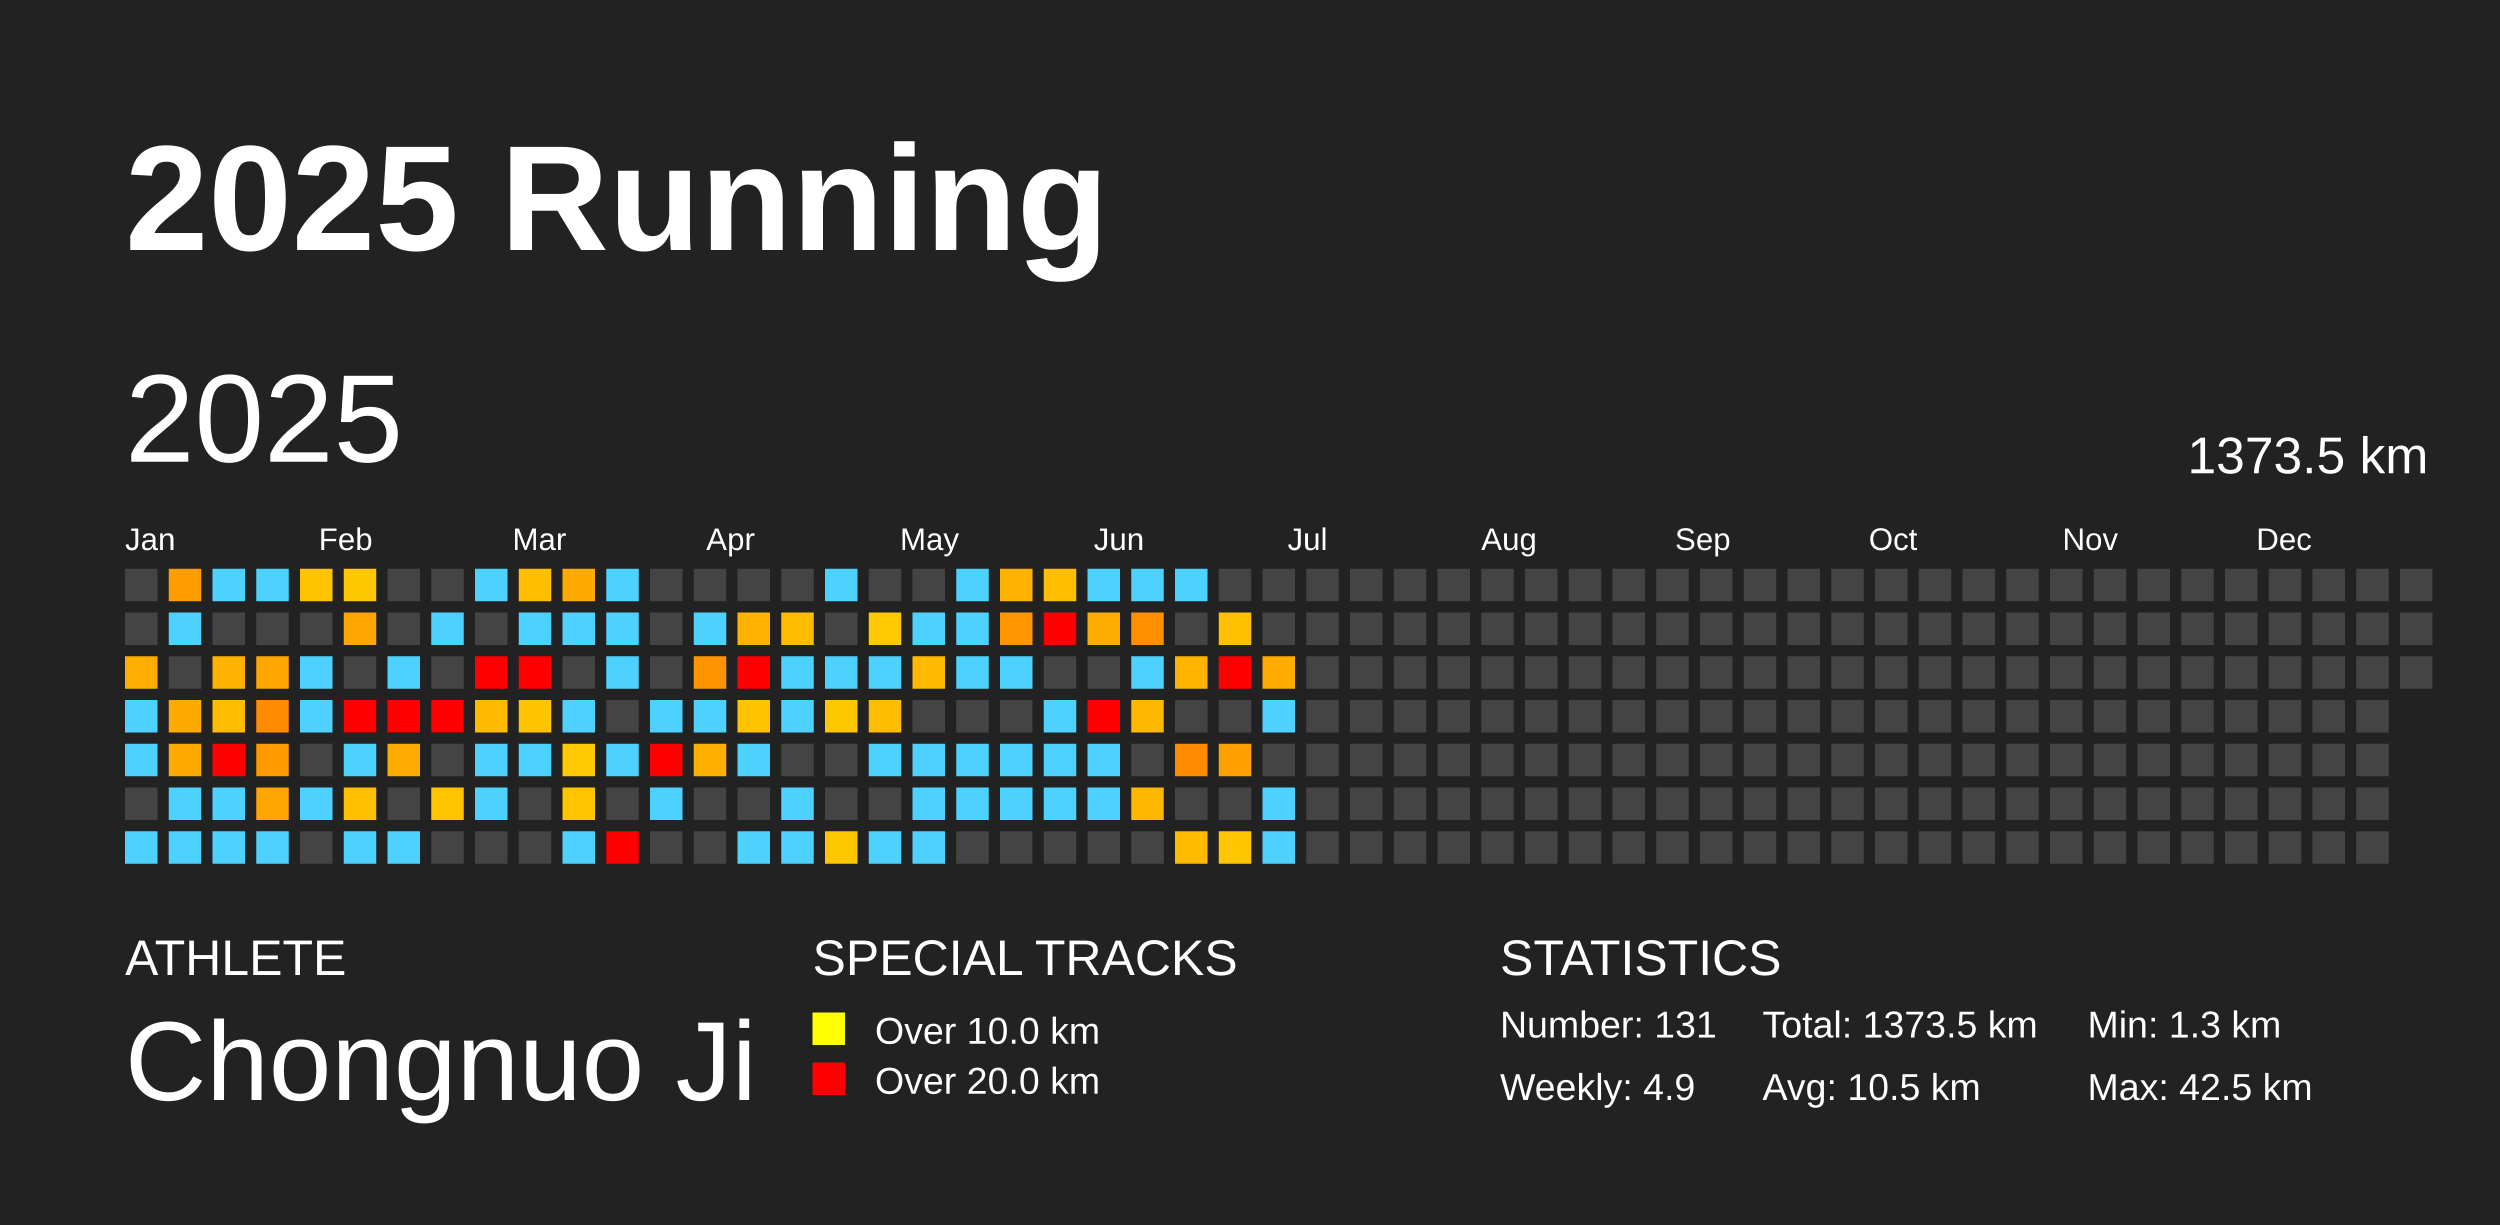
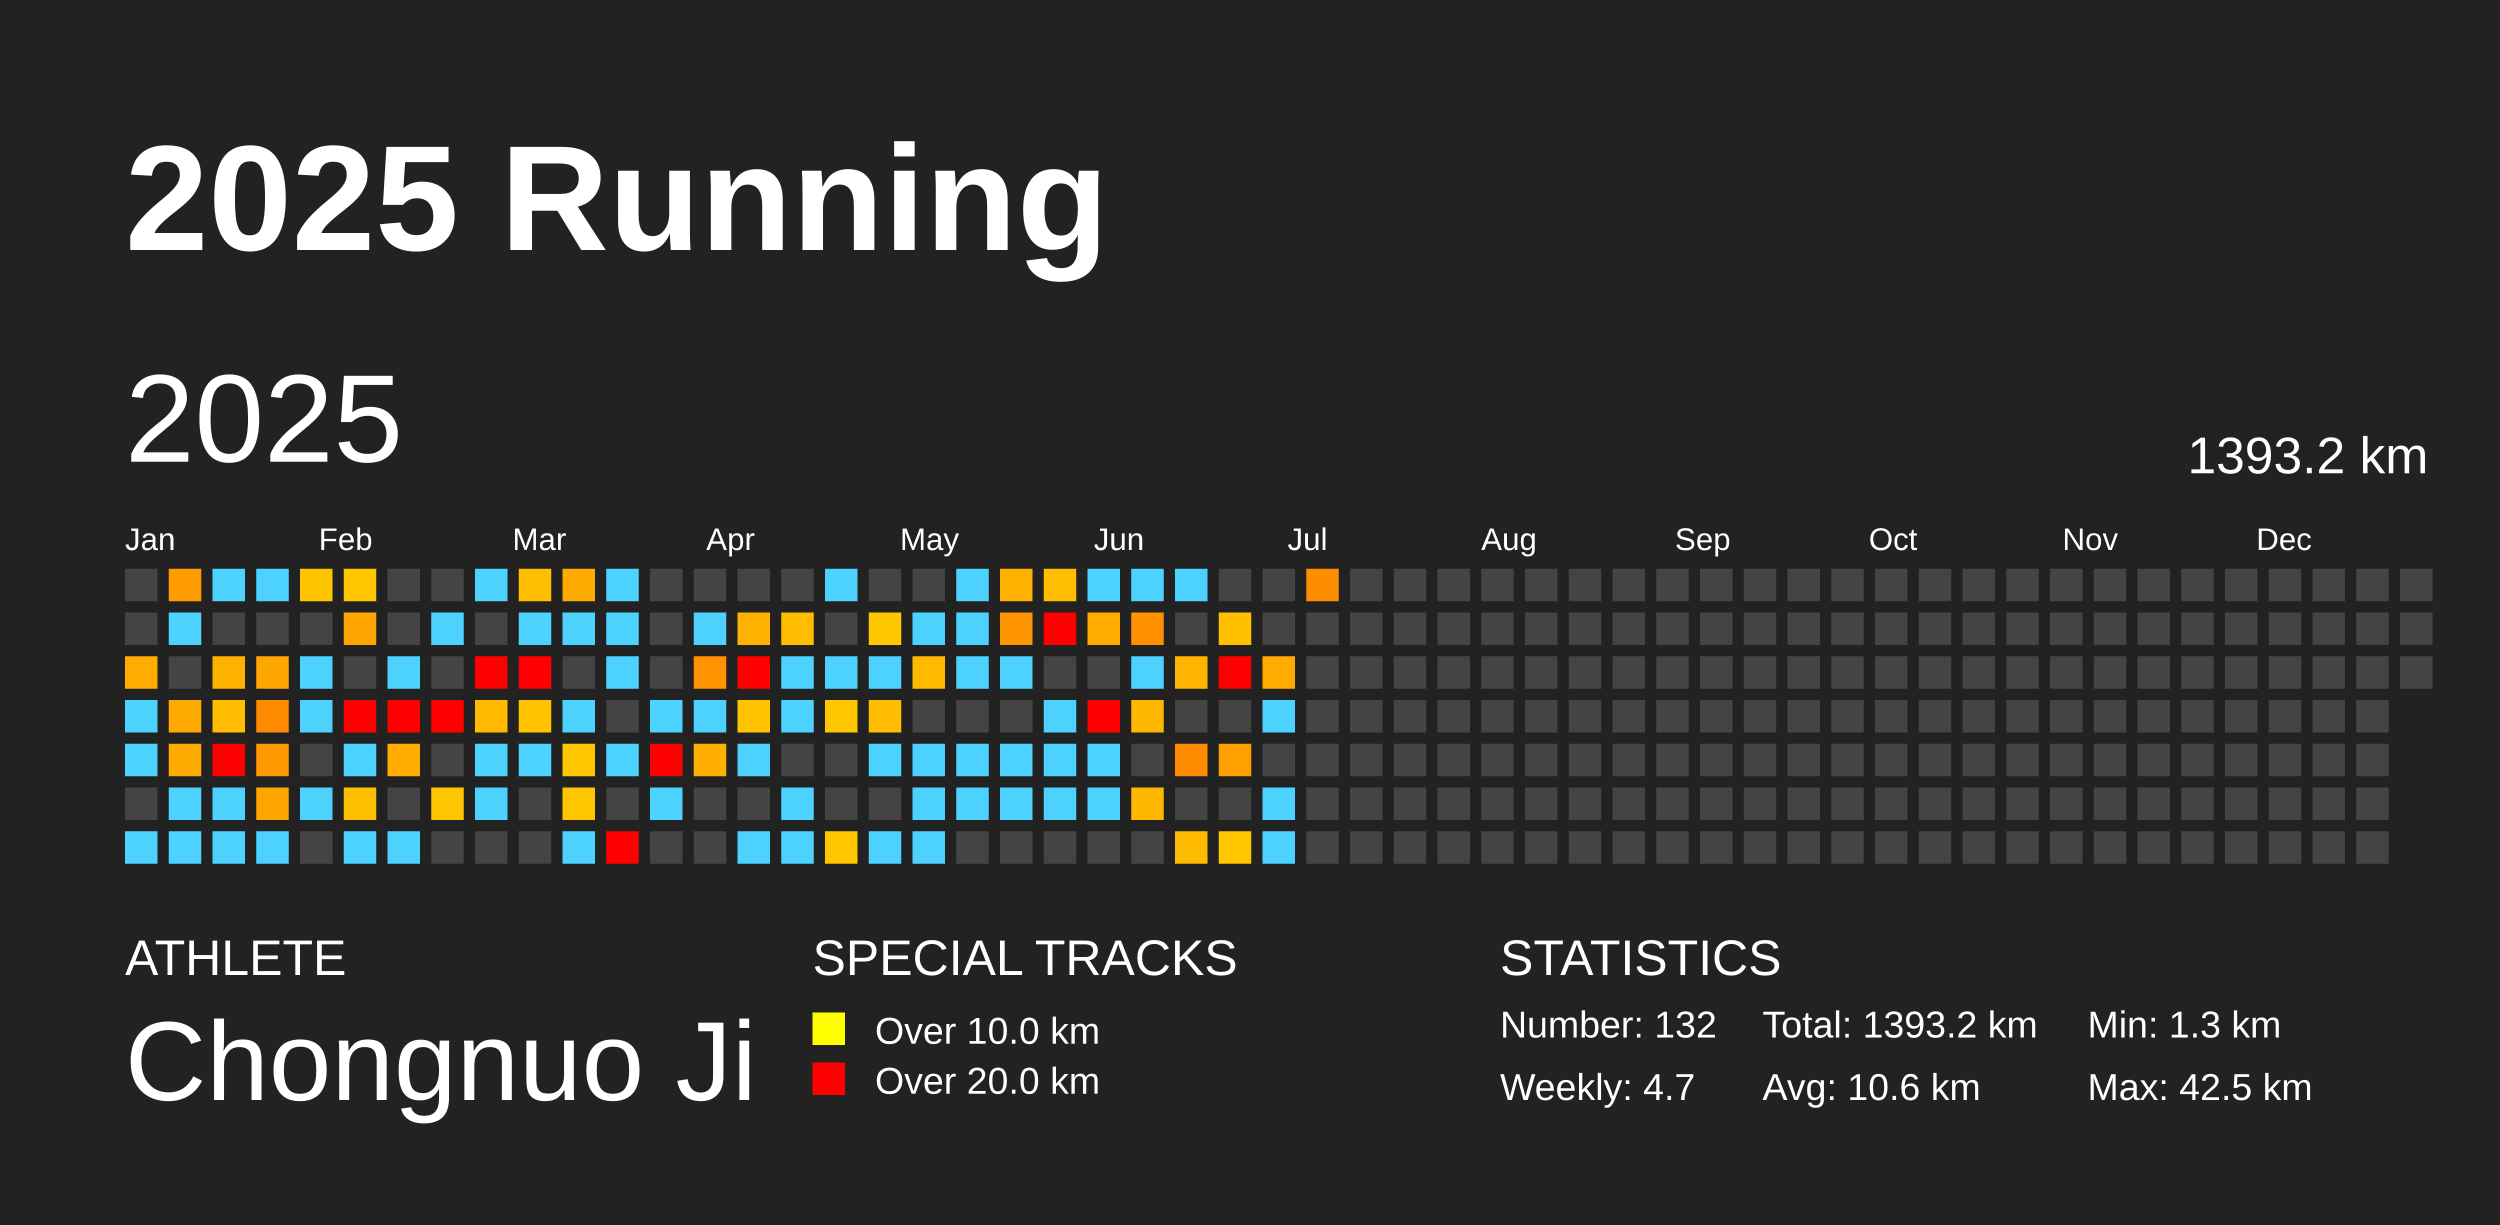
<svg xmlns="http://www.w3.org/2000/svg" baseProfile="full" height="98mm" version="1.1" viewBox="0,0,200,98" width="200mm">
  <defs />
  <rect fill="#222222" height="98" width="200" x="0" y="0" />
  <text fill="#FFFFFF" style="font-size:12px; font-family:Arial; font-weight:bold;" x="10" y="20">2025 Running</text>
  <text fill="#FFFFFF" style="font-size:4px; font-family:Arial" x="10" y="78">ATHLETE</text>
  <text fill="#FFFFFF" style="font-size:9px; font-family:Arial" x="10" y="88">Chongnuo Ji</text>
  <text fill="#FFFFFF" style="font-size:4px; font-family:Arial" x="65" y="78">SPECIAL TRACKS</text>
  <rect fill="yellow" height="2.6" width="2.6" x="65" y="81" />
  <text fill="#FFFFFF" style="font-size:3px; font-family:Arial" x="70" y="83.5">Over 10.0 km</text>
  <rect fill="red" height="2.6" width="2.6" x="65" y="85" />
  <text fill="#FFFFFF" style="font-size:3px; font-family:Arial" x="70" y="87.5">Over 20.0 km</text>
  <text fill="#FFFFFF" style="font-size:4px; font-family:Arial" x="120" y="78">STATISTICS</text>
-   <text fill="#FFFFFF" style="font-size:3px; font-family:Arial" x="120" y="83">Number: 131</text>
-   <text fill="#FFFFFF" style="font-size:3px; font-family:Arial" x="120" y="88">Weekly: 4.9</text>
-   <text fill="#FFFFFF" style="font-size:3px; font-family:Arial" x="141" y="83">Total: 1373.5 km</text>
-   <text fill="#FFFFFF" style="font-size:3px; font-family:Arial" x="141" y="88">Avg: 10.5 km</text>
+   <text fill="#FFFFFF" style="font-size:3px; font-family:Arial" x="120" y="83">Number: 132</text>
+   <text fill="#FFFFFF" style="font-size:3px; font-family:Arial" x="120" y="88">Weekly: 4.7</text>
+   <text fill="#FFFFFF" style="font-size:3px; font-family:Arial" x="141" y="83">Total: 1393.2 km</text>
+   <text fill="#FFFFFF" style="font-size:3px; font-family:Arial" x="141" y="88">Avg: 10.6 km</text>
  <text fill="#FFFFFF" style="font-size:3px; font-family:Arial" x="167" y="83">Min: 1.3 km</text>
  <text fill="#FFFFFF" style="font-size:3px; font-family:Arial" x="167" y="88">Max: 42.5 km</text>
  <text dominant-baseline="hanging" fill="#FFFFFF" style="font-size:10.0px; font-family:Arial;" x="10" y="30">2025</text>
-   <text dominant-baseline="hanging" fill="#FFFFFF" style="font-size:4.125px; font-family:Arial;" x="175" y="35">1373.5 km</text>
+   <text dominant-baseline="hanging" fill="#FFFFFF" style="font-size:4.125px; font-family:Arial;" x="175" y="35">1393.2 km</text>
  <text fill="#FFFFFF" style="font-size:2.5px; font-family:Arial" x="10.0" y="44">Jan</text>
  <text fill="#FFFFFF" style="font-size:2.5px; font-family:Arial" x="25.5" y="44">Feb</text>
  <text fill="#FFFFFF" style="font-size:2.5px; font-family:Arial" x="41.0" y="44">Mar</text>
  <text fill="#FFFFFF" style="font-size:2.5px; font-family:Arial" x="56.5" y="44">Apr</text>
  <text fill="#FFFFFF" style="font-size:2.5px; font-family:Arial" x="72.0" y="44">May</text>
  <text fill="#FFFFFF" style="font-size:2.5px; font-family:Arial" x="87.5" y="44">Jun</text>
  <text fill="#FFFFFF" style="font-size:2.5px; font-family:Arial" x="103.0" y="44">Jul</text>
  <text fill="#FFFFFF" style="font-size:2.5px; font-family:Arial" x="118.5" y="44">Aug</text>
  <text fill="#FFFFFF" style="font-size:2.5px; font-family:Arial" x="134.0" y="44">Sep</text>
  <text fill="#FFFFFF" style="font-size:2.5px; font-family:Arial" x="149.5" y="44">Oct</text>
  <text fill="#FFFFFF" style="font-size:2.5px; font-family:Arial" x="165.0" y="44">Nov</text>
  <text fill="#FFFFFF" style="font-size:2.5px; font-family:Arial" x="180.5" y="44">Dec</text>
  <rect fill="#444444" height="2.6" width="2.6" x="10.0" y="45.5" />
  <rect fill="#444444" height="2.6" width="2.6" x="10.0" y="49.0" />
  <rect fill="#ffad00" height="2.6" width="2.6" x="10.0" y="52.5" />
  <rect fill="#4dd2ff" height="2.6" width="2.6" x="10.0" y="56.0" />
  <rect fill="#4dd2ff" height="2.6" width="2.6" x="10.0" y="59.5" />
  <rect fill="#444444" height="2.6" width="2.6" x="10.0" y="63.0" />
  <rect fill="#4dd2ff" height="2.6" width="2.6" x="10.0" y="66.5" />
  <rect fill="#ff9d00" height="2.6" width="2.6" x="13.5" y="45.5" />
  <rect fill="#4dd2ff" height="2.6" width="2.6" x="13.5" y="49.0" />
  <rect fill="#444444" height="2.6" width="2.6" x="13.5" y="52.5" />
  <rect fill="#ffaa00" height="2.6" width="2.6" x="13.5" y="56.0" />
  <rect fill="#ffaa00" height="2.6" width="2.6" x="13.5" y="59.5" />
  <rect fill="#4dd2ff" height="2.6" width="2.6" x="13.5" y="63.0" />
  <rect fill="#4dd2ff" height="2.6" width="2.6" x="13.5" y="66.5" />
  <rect fill="#4dd2ff" height="2.6" width="2.6" x="17.0" y="45.5" />
  <rect fill="#444444" height="2.6" width="2.6" x="17.0" y="49.0" />
  <rect fill="#ffb300" height="2.6" width="2.6" x="17.0" y="52.5" />
  <rect fill="#ffbc00" height="2.6" width="2.6" x="17.0" y="56.0" />
  <rect fill="red" height="2.6" width="2.6" x="17.0" y="59.5" />
  <rect fill="#4dd2ff" height="2.6" width="2.6" x="17.0" y="63.0" />
  <rect fill="#4dd2ff" height="2.6" width="2.6" x="17.0" y="66.5" />
  <rect fill="#4dd2ff" height="2.6" width="2.6" x="20.5" y="45.5" />
  <rect fill="#444444" height="2.6" width="2.6" x="20.5" y="49.0" />
  <rect fill="#ffa600" height="2.6" width="2.6" x="20.5" y="52.5" />
  <rect fill="#ff8c00" height="2.6" width="2.6" x="20.5" y="56.0" />
  <rect fill="#ff9900" height="2.6" width="2.6" x="20.5" y="59.5" />
  <rect fill="#ffa500" height="2.6" width="2.6" x="20.5" y="63.0" />
  <rect fill="#4dd2ff" height="2.6" width="2.6" x="20.5" y="66.5" />
  <rect fill="#ffc400" height="2.6" width="2.6" x="24.0" y="45.5" />
  <rect fill="#444444" height="2.6" width="2.6" x="24.0" y="49.0" />
  <rect fill="#4dd2ff" height="2.6" width="2.6" x="24.0" y="52.5" />
  <rect fill="#4dd2ff" height="2.6" width="2.6" x="24.0" y="56.0" />
  <rect fill="#444444" height="2.6" width="2.6" x="24.0" y="59.5" />
  <rect fill="#4dd2ff" height="2.6" width="2.6" x="24.0" y="63.0" />
  <rect fill="#444444" height="2.6" width="2.6" x="24.0" y="66.5" />
  <rect fill="#ffc700" height="2.6" width="2.6" x="27.5" y="45.5" />
  <rect fill="#ffa700" height="2.6" width="2.6" x="27.5" y="49.0" />
  <rect fill="#444444" height="2.6" width="2.6" x="27.5" y="52.5" />
  <rect fill="red" height="2.6" width="2.6" x="27.5" y="56.0" />
  <rect fill="#4dd2ff" height="2.6" width="2.6" x="27.5" y="59.5" />
  <rect fill="#ffc000" height="2.6" width="2.6" x="27.5" y="63.0" />
  <rect fill="#4dd2ff" height="2.6" width="2.6" x="27.5" y="66.5" />
  <rect fill="#444444" height="2.6" width="2.6" x="31.0" y="45.5" />
  <rect fill="#444444" height="2.6" width="2.6" x="31.0" y="49.0" />
  <rect fill="#4dd2ff" height="2.6" width="2.6" x="31.0" y="52.5" />
  <rect fill="red" height="2.6" width="2.6" x="31.0" y="56.0" />
  <rect fill="#ffab00" height="2.6" width="2.6" x="31.0" y="59.5" />
  <rect fill="#444444" height="2.6" width="2.6" x="31.0" y="63.0" />
  <rect fill="#4dd2ff" height="2.6" width="2.6" x="31.0" y="66.5" />
  <rect fill="#444444" height="2.6" width="2.6" x="34.5" y="45.5" />
  <rect fill="#4dd2ff" height="2.6" width="2.6" x="34.5" y="49.0" />
  <rect fill="#444444" height="2.6" width="2.6" x="34.5" y="52.5" />
  <rect fill="red" height="2.6" width="2.6" x="34.5" y="56.0" />
  <rect fill="#444444" height="2.6" width="2.6" x="34.5" y="59.5" />
  <rect fill="#ffc500" height="2.6" width="2.6" x="34.5" y="63.0" />
  <rect fill="#444444" height="2.6" width="2.6" x="34.5" y="66.5" />
  <rect fill="#4dd2ff" height="2.6" width="2.6" x="38.0" y="45.5" />
  <rect fill="#444444" height="2.6" width="2.6" x="38.0" y="49.0" />
  <rect fill="red" height="2.6" width="2.6" x="38.0" y="52.5" />
  <rect fill="#ffba00" height="2.6" width="2.6" x="38.0" y="56.0" />
  <rect fill="#4dd2ff" height="2.6" width="2.6" x="38.0" y="59.5" />
  <rect fill="#4dd2ff" height="2.6" width="2.6" x="38.0" y="63.0" />
  <rect fill="#444444" height="2.6" width="2.6" x="38.0" y="66.5" />
  <rect fill="#ffbf00" height="2.6" width="2.6" x="41.5" y="45.5" />
  <rect fill="#4dd2ff" height="2.6" width="2.6" x="41.5" y="49.0" />
  <rect fill="red" height="2.6" width="2.6" x="41.5" y="52.5" />
  <rect fill="#ffc300" height="2.6" width="2.6" x="41.5" y="56.0" />
  <rect fill="#4dd2ff" height="2.6" width="2.6" x="41.5" y="59.5" />
  <rect fill="#444444" height="2.6" width="2.6" x="41.5" y="63.0" />
  <rect fill="#444444" height="2.6" width="2.6" x="41.5" y="66.5" />
  <rect fill="#ffaa00" height="2.6" width="2.6" x="45.0" y="45.5" />
  <rect fill="#4dd2ff" height="2.6" width="2.6" x="45.0" y="49.0" />
  <rect fill="#444444" height="2.6" width="2.6" x="45.0" y="52.5" />
  <rect fill="#4dd2ff" height="2.6" width="2.6" x="45.0" y="56.0" />
  <rect fill="#ffc800" height="2.6" width="2.6" x="45.0" y="59.5" />
  <rect fill="#ffc600" height="2.6" width="2.6" x="45.0" y="63.0" />
  <rect fill="#4dd2ff" height="2.6" width="2.6" x="45.0" y="66.5" />
  <rect fill="#4dd2ff" height="2.6" width="2.6" x="48.5" y="45.5" />
  <rect fill="#4dd2ff" height="2.6" width="2.6" x="48.5" y="49.0" />
  <rect fill="#4dd2ff" height="2.6" width="2.6" x="48.5" y="52.5" />
  <rect fill="#444444" height="2.6" width="2.6" x="48.5" y="56.0" />
  <rect fill="#4dd2ff" height="2.6" width="2.6" x="48.5" y="59.5" />
  <rect fill="#444444" height="2.6" width="2.6" x="48.5" y="63.0" />
  <rect fill="red" height="2.6" width="2.6" x="48.5" y="66.5" />
  <rect fill="#444444" height="2.6" width="2.6" x="52.0" y="45.5" />
  <rect fill="#444444" height="2.6" width="2.6" x="52.0" y="49.0" />
  <rect fill="#444444" height="2.6" width="2.6" x="52.0" y="52.5" />
  <rect fill="#4dd2ff" height="2.6" width="2.6" x="52.0" y="56.0" />
  <rect fill="red" height="2.6" width="2.6" x="52.0" y="59.5" />
  <rect fill="#4dd2ff" height="2.6" width="2.6" x="52.0" y="63.0" />
  <rect fill="#444444" height="2.6" width="2.6" x="52.0" y="66.5" />
  <rect fill="#444444" height="2.6" width="2.6" x="55.5" y="45.5" />
  <rect fill="#4dd2ff" height="2.6" width="2.6" x="55.5" y="49.0" />
  <rect fill="#ff9400" height="2.6" width="2.6" x="55.5" y="52.5" />
  <rect fill="#4dd2ff" height="2.6" width="2.6" x="55.5" y="56.0" />
  <rect fill="#ffaf00" height="2.6" width="2.6" x="55.5" y="59.5" />
  <rect fill="#444444" height="2.6" width="2.6" x="55.5" y="63.0" />
  <rect fill="#444444" height="2.6" width="2.6" x="55.5" y="66.5" />
  <rect fill="#444444" height="2.6" width="2.6" x="59.0" y="45.5" />
  <rect fill="#ffb300" height="2.6" width="2.6" x="59.0" y="49.0" />
  <rect fill="red" height="2.6" width="2.6" x="59.0" y="52.5" />
  <rect fill="#ffc300" height="2.6" width="2.6" x="59.0" y="56.0" />
  <rect fill="#4dd2ff" height="2.6" width="2.6" x="59.0" y="59.5" />
  <rect fill="#444444" height="2.6" width="2.6" x="59.0" y="63.0" />
  <rect fill="#4dd2ff" height="2.6" width="2.6" x="59.0" y="66.5" />
  <rect fill="#444444" height="2.6" width="2.6" x="62.5" y="45.5" />
  <rect fill="#ffbc00" height="2.6" width="2.6" x="62.5" y="49.0" />
  <rect fill="#4dd2ff" height="2.6" width="2.6" x="62.5" y="52.5" />
  <rect fill="#4dd2ff" height="2.6" width="2.6" x="62.5" y="56.0" />
  <rect fill="#444444" height="2.6" width="2.6" x="62.5" y="59.5" />
  <rect fill="#4dd2ff" height="2.6" width="2.6" x="62.5" y="63.0" />
  <rect fill="#4dd2ff" height="2.6" width="2.6" x="62.5" y="66.5" />
  <rect fill="#4dd2ff" height="2.6" width="2.6" x="66.0" y="45.5" />
  <rect fill="#444444" height="2.6" width="2.6" x="66.0" y="49.0" />
  <rect fill="#4dd2ff" height="2.6" width="2.6" x="66.0" y="52.5" />
  <rect fill="#ffc700" height="2.6" width="2.6" x="66.0" y="56.0" />
  <rect fill="#444444" height="2.6" width="2.6" x="66.0" y="59.5" />
  <rect fill="#444444" height="2.6" width="2.6" x="66.0" y="63.0" />
  <rect fill="#ffc700" height="2.6" width="2.6" x="66.0" y="66.5" />
  <rect fill="#444444" height="2.6" width="2.6" x="69.5" y="45.5" />
  <rect fill="#ffc800" height="2.6" width="2.6" x="69.5" y="49.0" />
  <rect fill="#4dd2ff" height="2.6" width="2.6" x="69.5" y="52.5" />
  <rect fill="#ffbc00" height="2.6" width="2.6" x="69.5" y="56.0" />
  <rect fill="#4dd2ff" height="2.6" width="2.6" x="69.5" y="59.5" />
  <rect fill="#444444" height="2.6" width="2.6" x="69.5" y="63.0" />
  <rect fill="#4dd2ff" height="2.6" width="2.6" x="69.5" y="66.5" />
  <rect fill="#444444" height="2.6" width="2.6" x="73.0" y="45.5" />
  <rect fill="#4dd2ff" height="2.6" width="2.6" x="73.0" y="49.0" />
  <rect fill="#ffba00" height="2.6" width="2.6" x="73.0" y="52.5" />
  <rect fill="#444444" height="2.6" width="2.6" x="73.0" y="56.0" />
  <rect fill="#4dd2ff" height="2.6" width="2.6" x="73.0" y="59.5" />
  <rect fill="#4dd2ff" height="2.6" width="2.6" x="73.0" y="63.0" />
  <rect fill="#4dd2ff" height="2.6" width="2.6" x="73.0" y="66.5" />
  <rect fill="#4dd2ff" height="2.6" width="2.6" x="76.5" y="45.5" />
  <rect fill="#4dd2ff" height="2.6" width="2.6" x="76.5" y="49.0" />
  <rect fill="#4dd2ff" height="2.6" width="2.6" x="76.5" y="52.5" />
  <rect fill="#444444" height="2.6" width="2.6" x="76.5" y="56.0" />
  <rect fill="#4dd2ff" height="2.6" width="2.6" x="76.5" y="59.5" />
  <rect fill="#4dd2ff" height="2.6" width="2.6" x="76.5" y="63.0" />
  <rect fill="#444444" height="2.6" width="2.6" x="76.5" y="66.5" />
  <rect fill="#ffb100" height="2.6" width="2.6" x="80.0" y="45.5" />
  <rect fill="#ff9500" height="2.6" width="2.6" x="80.0" y="49.0" />
  <rect fill="#4dd2ff" height="2.6" width="2.6" x="80.0" y="52.5" />
  <rect fill="#444444" height="2.6" width="2.6" x="80.0" y="56.0" />
  <rect fill="#4dd2ff" height="2.6" width="2.6" x="80.0" y="59.5" />
  <rect fill="#4dd2ff" height="2.6" width="2.6" x="80.0" y="63.0" />
  <rect fill="#444444" height="2.6" width="2.6" x="80.0" y="66.5" />
  <rect fill="#ffbe00" height="2.6" width="2.6" x="83.5" y="45.5" />
  <rect fill="red" height="2.6" width="2.6" x="83.5" y="49.0" />
  <rect fill="#444444" height="2.6" width="2.6" x="83.5" y="52.5" />
  <rect fill="#4dd2ff" height="2.6" width="2.6" x="83.5" y="56.0" />
  <rect fill="#4dd2ff" height="2.6" width="2.6" x="83.5" y="59.5" />
  <rect fill="#4dd2ff" height="2.6" width="2.6" x="83.5" y="63.0" />
  <rect fill="#444444" height="2.6" width="2.6" x="83.5" y="66.5" />
  <rect fill="#4dd2ff" height="2.6" width="2.6" x="87.0" y="45.5" />
  <rect fill="#ffac00" height="2.6" width="2.6" x="87.0" y="49.0" />
  <rect fill="#444444" height="2.6" width="2.6" x="87.0" y="52.5" />
  <rect fill="red" height="2.6" width="2.6" x="87.0" y="56.0" />
  <rect fill="#4dd2ff" height="2.6" width="2.6" x="87.0" y="59.5" />
  <rect fill="#4dd2ff" height="2.6" width="2.6" x="87.0" y="63.0" />
  <rect fill="#444444" height="2.6" width="2.6" x="87.0" y="66.5" />
  <rect fill="#4dd2ff" height="2.6" width="2.6" x="90.5" y="45.5" />
  <rect fill="#ff9100" height="2.6" width="2.6" x="90.5" y="49.0" />
  <rect fill="#4dd2ff" height="2.6" width="2.6" x="90.5" y="52.5" />
  <rect fill="#ffb700" height="2.6" width="2.6" x="90.5" y="56.0" />
  <rect fill="#444444" height="2.6" width="2.6" x="90.5" y="59.5" />
  <rect fill="#ffb700" height="2.6" width="2.6" x="90.5" y="63.0" />
  <rect fill="#444444" height="2.6" width="2.6" x="90.5" y="66.5" />
  <rect fill="#4dd2ff" height="2.6" width="2.6" x="94.0" y="45.5" />
  <rect fill="#444444" height="2.6" width="2.6" x="94.0" y="49.0" />
  <rect fill="#ffb400" height="2.6" width="2.6" x="94.0" y="52.5" />
  <rect fill="#444444" height="2.6" width="2.6" x="94.0" y="56.0" />
  <rect fill="#ff8c00" height="2.6" width="2.6" x="94.0" y="59.5" />
  <rect fill="#444444" height="2.6" width="2.6" x="94.0" y="63.0" />
  <rect fill="#ffbb00" height="2.6" width="2.6" x="94.0" y="66.5" />
  <rect fill="#444444" height="2.6" width="2.6" x="97.5" y="45.5" />
  <rect fill="#ffc000" height="2.6" width="2.6" x="97.5" y="49.0" />
  <rect fill="red" height="2.6" width="2.6" x="97.5" y="52.5" />
  <rect fill="#444444" height="2.6" width="2.6" x="97.5" y="56.0" />
  <rect fill="#ffa000" height="2.6" width="2.6" x="97.5" y="59.5" />
  <rect fill="#444444" height="2.6" width="2.6" x="97.5" y="63.0" />
  <rect fill="#ffc600" height="2.6" width="2.6" x="97.5" y="66.5" />
  <rect fill="#444444" height="2.6" width="2.6" x="101.0" y="45.5" />
  <rect fill="#444444" height="2.6" width="2.6" x="101.0" y="49.0" />
  <rect fill="#ffab00" height="2.6" width="2.6" x="101.0" y="52.5" />
  <rect fill="#4dd2ff" height="2.6" width="2.6" x="101.0" y="56.0" />
  <rect fill="#444444" height="2.6" width="2.6" x="101.0" y="59.5" />
  <rect fill="#4dd2ff" height="2.6" width="2.6" x="101.0" y="63.0" />
  <rect fill="#4dd2ff" height="2.6" width="2.6" x="101.0" y="66.5" />
-   <rect fill="#444444" height="2.6" width="2.6" x="104.5" y="45.5" />
+   <rect fill="#ff8d00" height="2.6" width="2.6" x="104.5" y="45.5" />
  <rect fill="#444444" height="2.6" width="2.6" x="104.5" y="49.0" />
  <rect fill="#444444" height="2.6" width="2.6" x="104.5" y="52.5" />
  <rect fill="#444444" height="2.6" width="2.6" x="104.5" y="56.0" />
  <rect fill="#444444" height="2.6" width="2.6" x="104.5" y="59.5" />
  <rect fill="#444444" height="2.6" width="2.6" x="104.5" y="63.0" />
  <rect fill="#444444" height="2.6" width="2.6" x="104.5" y="66.5" />
  <rect fill="#444444" height="2.6" width="2.6" x="108.0" y="45.5" />
  <rect fill="#444444" height="2.6" width="2.6" x="108.0" y="49.0" />
  <rect fill="#444444" height="2.6" width="2.6" x="108.0" y="52.5" />
  <rect fill="#444444" height="2.6" width="2.6" x="108.0" y="56.0" />
  <rect fill="#444444" height="2.6" width="2.6" x="108.0" y="59.5" />
  <rect fill="#444444" height="2.6" width="2.6" x="108.0" y="63.0" />
  <rect fill="#444444" height="2.6" width="2.6" x="108.0" y="66.5" />
  <rect fill="#444444" height="2.6" width="2.6" x="111.5" y="45.5" />
  <rect fill="#444444" height="2.6" width="2.6" x="111.5" y="49.0" />
  <rect fill="#444444" height="2.6" width="2.6" x="111.5" y="52.5" />
  <rect fill="#444444" height="2.6" width="2.6" x="111.5" y="56.0" />
  <rect fill="#444444" height="2.6" width="2.6" x="111.5" y="59.5" />
  <rect fill="#444444" height="2.6" width="2.6" x="111.5" y="63.0" />
  <rect fill="#444444" height="2.6" width="2.6" x="111.5" y="66.5" />
  <rect fill="#444444" height="2.6" width="2.6" x="115.0" y="45.5" />
  <rect fill="#444444" height="2.6" width="2.6" x="115.0" y="49.0" />
  <rect fill="#444444" height="2.6" width="2.6" x="115.0" y="52.5" />
  <rect fill="#444444" height="2.6" width="2.6" x="115.0" y="56.0" />
  <rect fill="#444444" height="2.6" width="2.6" x="115.0" y="59.5" />
  <rect fill="#444444" height="2.6" width="2.6" x="115.0" y="63.0" />
  <rect fill="#444444" height="2.6" width="2.6" x="115.0" y="66.5" />
  <rect fill="#444444" height="2.6" width="2.6" x="118.5" y="45.5" />
  <rect fill="#444444" height="2.6" width="2.6" x="118.5" y="49.0" />
  <rect fill="#444444" height="2.6" width="2.6" x="118.5" y="52.5" />
  <rect fill="#444444" height="2.6" width="2.6" x="118.5" y="56.0" />
  <rect fill="#444444" height="2.6" width="2.6" x="118.5" y="59.5" />
  <rect fill="#444444" height="2.6" width="2.6" x="118.5" y="63.0" />
  <rect fill="#444444" height="2.6" width="2.6" x="118.5" y="66.5" />
  <rect fill="#444444" height="2.6" width="2.6" x="122.0" y="45.5" />
  <rect fill="#444444" height="2.6" width="2.6" x="122.0" y="49.0" />
  <rect fill="#444444" height="2.6" width="2.6" x="122.0" y="52.5" />
  <rect fill="#444444" height="2.6" width="2.6" x="122.0" y="56.0" />
  <rect fill="#444444" height="2.6" width="2.6" x="122.0" y="59.5" />
  <rect fill="#444444" height="2.6" width="2.6" x="122.0" y="63.0" />
  <rect fill="#444444" height="2.6" width="2.6" x="122.0" y="66.5" />
  <rect fill="#444444" height="2.6" width="2.6" x="125.5" y="45.5" />
  <rect fill="#444444" height="2.6" width="2.6" x="125.5" y="49.0" />
  <rect fill="#444444" height="2.6" width="2.6" x="125.5" y="52.5" />
  <rect fill="#444444" height="2.6" width="2.6" x="125.5" y="56.0" />
  <rect fill="#444444" height="2.6" width="2.6" x="125.5" y="59.5" />
  <rect fill="#444444" height="2.6" width="2.6" x="125.5" y="63.0" />
  <rect fill="#444444" height="2.6" width="2.6" x="125.5" y="66.5" />
  <rect fill="#444444" height="2.6" width="2.6" x="129.0" y="45.5" />
  <rect fill="#444444" height="2.6" width="2.6" x="129.0" y="49.0" />
  <rect fill="#444444" height="2.6" width="2.6" x="129.0" y="52.5" />
  <rect fill="#444444" height="2.6" width="2.6" x="129.0" y="56.0" />
  <rect fill="#444444" height="2.6" width="2.6" x="129.0" y="59.5" />
  <rect fill="#444444" height="2.6" width="2.6" x="129.0" y="63.0" />
  <rect fill="#444444" height="2.6" width="2.6" x="129.0" y="66.5" />
  <rect fill="#444444" height="2.6" width="2.6" x="132.5" y="45.5" />
  <rect fill="#444444" height="2.6" width="2.6" x="132.5" y="49.0" />
  <rect fill="#444444" height="2.6" width="2.6" x="132.5" y="52.5" />
  <rect fill="#444444" height="2.6" width="2.6" x="132.5" y="56.0" />
  <rect fill="#444444" height="2.6" width="2.6" x="132.5" y="59.5" />
  <rect fill="#444444" height="2.6" width="2.6" x="132.5" y="63.0" />
  <rect fill="#444444" height="2.6" width="2.6" x="132.5" y="66.5" />
  <rect fill="#444444" height="2.6" width="2.6" x="136.0" y="45.5" />
  <rect fill="#444444" height="2.6" width="2.6" x="136.0" y="49.0" />
  <rect fill="#444444" height="2.6" width="2.6" x="136.0" y="52.5" />
  <rect fill="#444444" height="2.6" width="2.6" x="136.0" y="56.0" />
  <rect fill="#444444" height="2.6" width="2.6" x="136.0" y="59.5" />
  <rect fill="#444444" height="2.6" width="2.6" x="136.0" y="63.0" />
  <rect fill="#444444" height="2.6" width="2.6" x="136.0" y="66.5" />
  <rect fill="#444444" height="2.6" width="2.6" x="139.5" y="45.5" />
  <rect fill="#444444" height="2.6" width="2.6" x="139.5" y="49.0" />
  <rect fill="#444444" height="2.6" width="2.6" x="139.5" y="52.5" />
  <rect fill="#444444" height="2.6" width="2.6" x="139.5" y="56.0" />
  <rect fill="#444444" height="2.6" width="2.6" x="139.5" y="59.5" />
  <rect fill="#444444" height="2.6" width="2.6" x="139.5" y="63.0" />
  <rect fill="#444444" height="2.6" width="2.6" x="139.5" y="66.5" />
  <rect fill="#444444" height="2.6" width="2.6" x="143.0" y="45.5" />
  <rect fill="#444444" height="2.6" width="2.6" x="143.0" y="49.0" />
  <rect fill="#444444" height="2.6" width="2.6" x="143.0" y="52.5" />
  <rect fill="#444444" height="2.6" width="2.6" x="143.0" y="56.0" />
  <rect fill="#444444" height="2.6" width="2.6" x="143.0" y="59.5" />
  <rect fill="#444444" height="2.6" width="2.6" x="143.0" y="63.0" />
  <rect fill="#444444" height="2.6" width="2.6" x="143.0" y="66.5" />
  <rect fill="#444444" height="2.6" width="2.6" x="146.5" y="45.5" />
  <rect fill="#444444" height="2.6" width="2.6" x="146.5" y="49.0" />
  <rect fill="#444444" height="2.6" width="2.6" x="146.5" y="52.5" />
  <rect fill="#444444" height="2.6" width="2.6" x="146.5" y="56.0" />
  <rect fill="#444444" height="2.6" width="2.6" x="146.5" y="59.5" />
  <rect fill="#444444" height="2.6" width="2.6" x="146.5" y="63.0" />
  <rect fill="#444444" height="2.6" width="2.6" x="146.5" y="66.5" />
  <rect fill="#444444" height="2.6" width="2.6" x="150.0" y="45.5" />
  <rect fill="#444444" height="2.6" width="2.6" x="150.0" y="49.0" />
  <rect fill="#444444" height="2.6" width="2.6" x="150.0" y="52.5" />
  <rect fill="#444444" height="2.6" width="2.6" x="150.0" y="56.0" />
  <rect fill="#444444" height="2.6" width="2.6" x="150.0" y="59.5" />
  <rect fill="#444444" height="2.6" width="2.6" x="150.0" y="63.0" />
  <rect fill="#444444" height="2.6" width="2.6" x="150.0" y="66.5" />
  <rect fill="#444444" height="2.6" width="2.6" x="153.5" y="45.5" />
  <rect fill="#444444" height="2.6" width="2.6" x="153.5" y="49.0" />
  <rect fill="#444444" height="2.6" width="2.6" x="153.5" y="52.5" />
  <rect fill="#444444" height="2.6" width="2.6" x="153.5" y="56.0" />
  <rect fill="#444444" height="2.6" width="2.6" x="153.5" y="59.5" />
  <rect fill="#444444" height="2.6" width="2.6" x="153.5" y="63.0" />
  <rect fill="#444444" height="2.6" width="2.6" x="153.5" y="66.5" />
  <rect fill="#444444" height="2.6" width="2.6" x="157.0" y="45.5" />
  <rect fill="#444444" height="2.6" width="2.6" x="157.0" y="49.0" />
  <rect fill="#444444" height="2.6" width="2.6" x="157.0" y="52.5" />
  <rect fill="#444444" height="2.6" width="2.6" x="157.0" y="56.0" />
  <rect fill="#444444" height="2.6" width="2.6" x="157.0" y="59.5" />
  <rect fill="#444444" height="2.6" width="2.6" x="157.0" y="63.0" />
  <rect fill="#444444" height="2.6" width="2.6" x="157.0" y="66.5" />
  <rect fill="#444444" height="2.6" width="2.6" x="160.5" y="45.5" />
  <rect fill="#444444" height="2.6" width="2.6" x="160.5" y="49.0" />
  <rect fill="#444444" height="2.6" width="2.6" x="160.5" y="52.5" />
  <rect fill="#444444" height="2.6" width="2.6" x="160.5" y="56.0" />
  <rect fill="#444444" height="2.6" width="2.6" x="160.5" y="59.5" />
  <rect fill="#444444" height="2.6" width="2.6" x="160.5" y="63.0" />
  <rect fill="#444444" height="2.6" width="2.6" x="160.5" y="66.5" />
  <rect fill="#444444" height="2.6" width="2.6" x="164.0" y="45.5" />
  <rect fill="#444444" height="2.6" width="2.6" x="164.0" y="49.0" />
  <rect fill="#444444" height="2.6" width="2.6" x="164.0" y="52.5" />
  <rect fill="#444444" height="2.6" width="2.6" x="164.0" y="56.0" />
  <rect fill="#444444" height="2.6" width="2.6" x="164.0" y="59.5" />
  <rect fill="#444444" height="2.6" width="2.6" x="164.0" y="63.0" />
  <rect fill="#444444" height="2.6" width="2.6" x="164.0" y="66.5" />
  <rect fill="#444444" height="2.6" width="2.6" x="167.5" y="45.5" />
  <rect fill="#444444" height="2.6" width="2.6" x="167.5" y="49.0" />
  <rect fill="#444444" height="2.6" width="2.6" x="167.5" y="52.5" />
  <rect fill="#444444" height="2.6" width="2.6" x="167.5" y="56.0" />
  <rect fill="#444444" height="2.6" width="2.6" x="167.5" y="59.5" />
  <rect fill="#444444" height="2.6" width="2.6" x="167.5" y="63.0" />
  <rect fill="#444444" height="2.6" width="2.6" x="167.5" y="66.5" />
  <rect fill="#444444" height="2.6" width="2.6" x="171.0" y="45.5" />
  <rect fill="#444444" height="2.6" width="2.6" x="171.0" y="49.0" />
  <rect fill="#444444" height="2.6" width="2.6" x="171.0" y="52.5" />
  <rect fill="#444444" height="2.6" width="2.6" x="171.0" y="56.0" />
  <rect fill="#444444" height="2.6" width="2.6" x="171.0" y="59.5" />
  <rect fill="#444444" height="2.6" width="2.6" x="171.0" y="63.0" />
  <rect fill="#444444" height="2.6" width="2.6" x="171.0" y="66.5" />
  <rect fill="#444444" height="2.6" width="2.6" x="174.5" y="45.5" />
  <rect fill="#444444" height="2.6" width="2.6" x="174.5" y="49.0" />
  <rect fill="#444444" height="2.6" width="2.6" x="174.5" y="52.5" />
  <rect fill="#444444" height="2.6" width="2.6" x="174.5" y="56.0" />
  <rect fill="#444444" height="2.6" width="2.6" x="174.5" y="59.5" />
  <rect fill="#444444" height="2.6" width="2.6" x="174.5" y="63.0" />
  <rect fill="#444444" height="2.6" width="2.6" x="174.5" y="66.5" />
  <rect fill="#444444" height="2.6" width="2.6" x="178.0" y="45.5" />
  <rect fill="#444444" height="2.6" width="2.6" x="178.0" y="49.0" />
  <rect fill="#444444" height="2.6" width="2.6" x="178.0" y="52.5" />
  <rect fill="#444444" height="2.6" width="2.6" x="178.0" y="56.0" />
  <rect fill="#444444" height="2.6" width="2.6" x="178.0" y="59.5" />
  <rect fill="#444444" height="2.6" width="2.6" x="178.0" y="63.0" />
  <rect fill="#444444" height="2.6" width="2.6" x="178.0" y="66.5" />
  <rect fill="#444444" height="2.6" width="2.6" x="181.5" y="45.5" />
  <rect fill="#444444" height="2.6" width="2.6" x="181.5" y="49.0" />
  <rect fill="#444444" height="2.6" width="2.6" x="181.5" y="52.5" />
  <rect fill="#444444" height="2.6" width="2.6" x="181.5" y="56.0" />
  <rect fill="#444444" height="2.6" width="2.6" x="181.5" y="59.5" />
  <rect fill="#444444" height="2.6" width="2.6" x="181.5" y="63.0" />
  <rect fill="#444444" height="2.6" width="2.6" x="181.5" y="66.5" />
  <rect fill="#444444" height="2.6" width="2.6" x="185.0" y="45.5" />
  <rect fill="#444444" height="2.6" width="2.6" x="185.0" y="49.0" />
  <rect fill="#444444" height="2.6" width="2.6" x="185.0" y="52.5" />
  <rect fill="#444444" height="2.6" width="2.6" x="185.0" y="56.0" />
  <rect fill="#444444" height="2.6" width="2.6" x="185.0" y="59.5" />
  <rect fill="#444444" height="2.6" width="2.6" x="185.0" y="63.0" />
  <rect fill="#444444" height="2.6" width="2.6" x="185.0" y="66.5" />
  <rect fill="#444444" height="2.6" width="2.6" x="188.5" y="45.5" />
  <rect fill="#444444" height="2.6" width="2.6" x="188.5" y="49.0" />
  <rect fill="#444444" height="2.6" width="2.6" x="188.5" y="52.5" />
  <rect fill="#444444" height="2.6" width="2.6" x="188.5" y="56.0" />
  <rect fill="#444444" height="2.6" width="2.6" x="188.5" y="59.5" />
  <rect fill="#444444" height="2.6" width="2.6" x="188.5" y="63.0" />
  <rect fill="#444444" height="2.6" width="2.6" x="188.5" y="66.5" />
  <rect fill="#444444" height="2.6" width="2.6" x="192.0" y="45.5" />
  <rect fill="#444444" height="2.6" width="2.6" x="192.0" y="49.0" />
  <rect fill="#444444" height="2.6" width="2.6" x="192.0" y="52.5" />
</svg>
